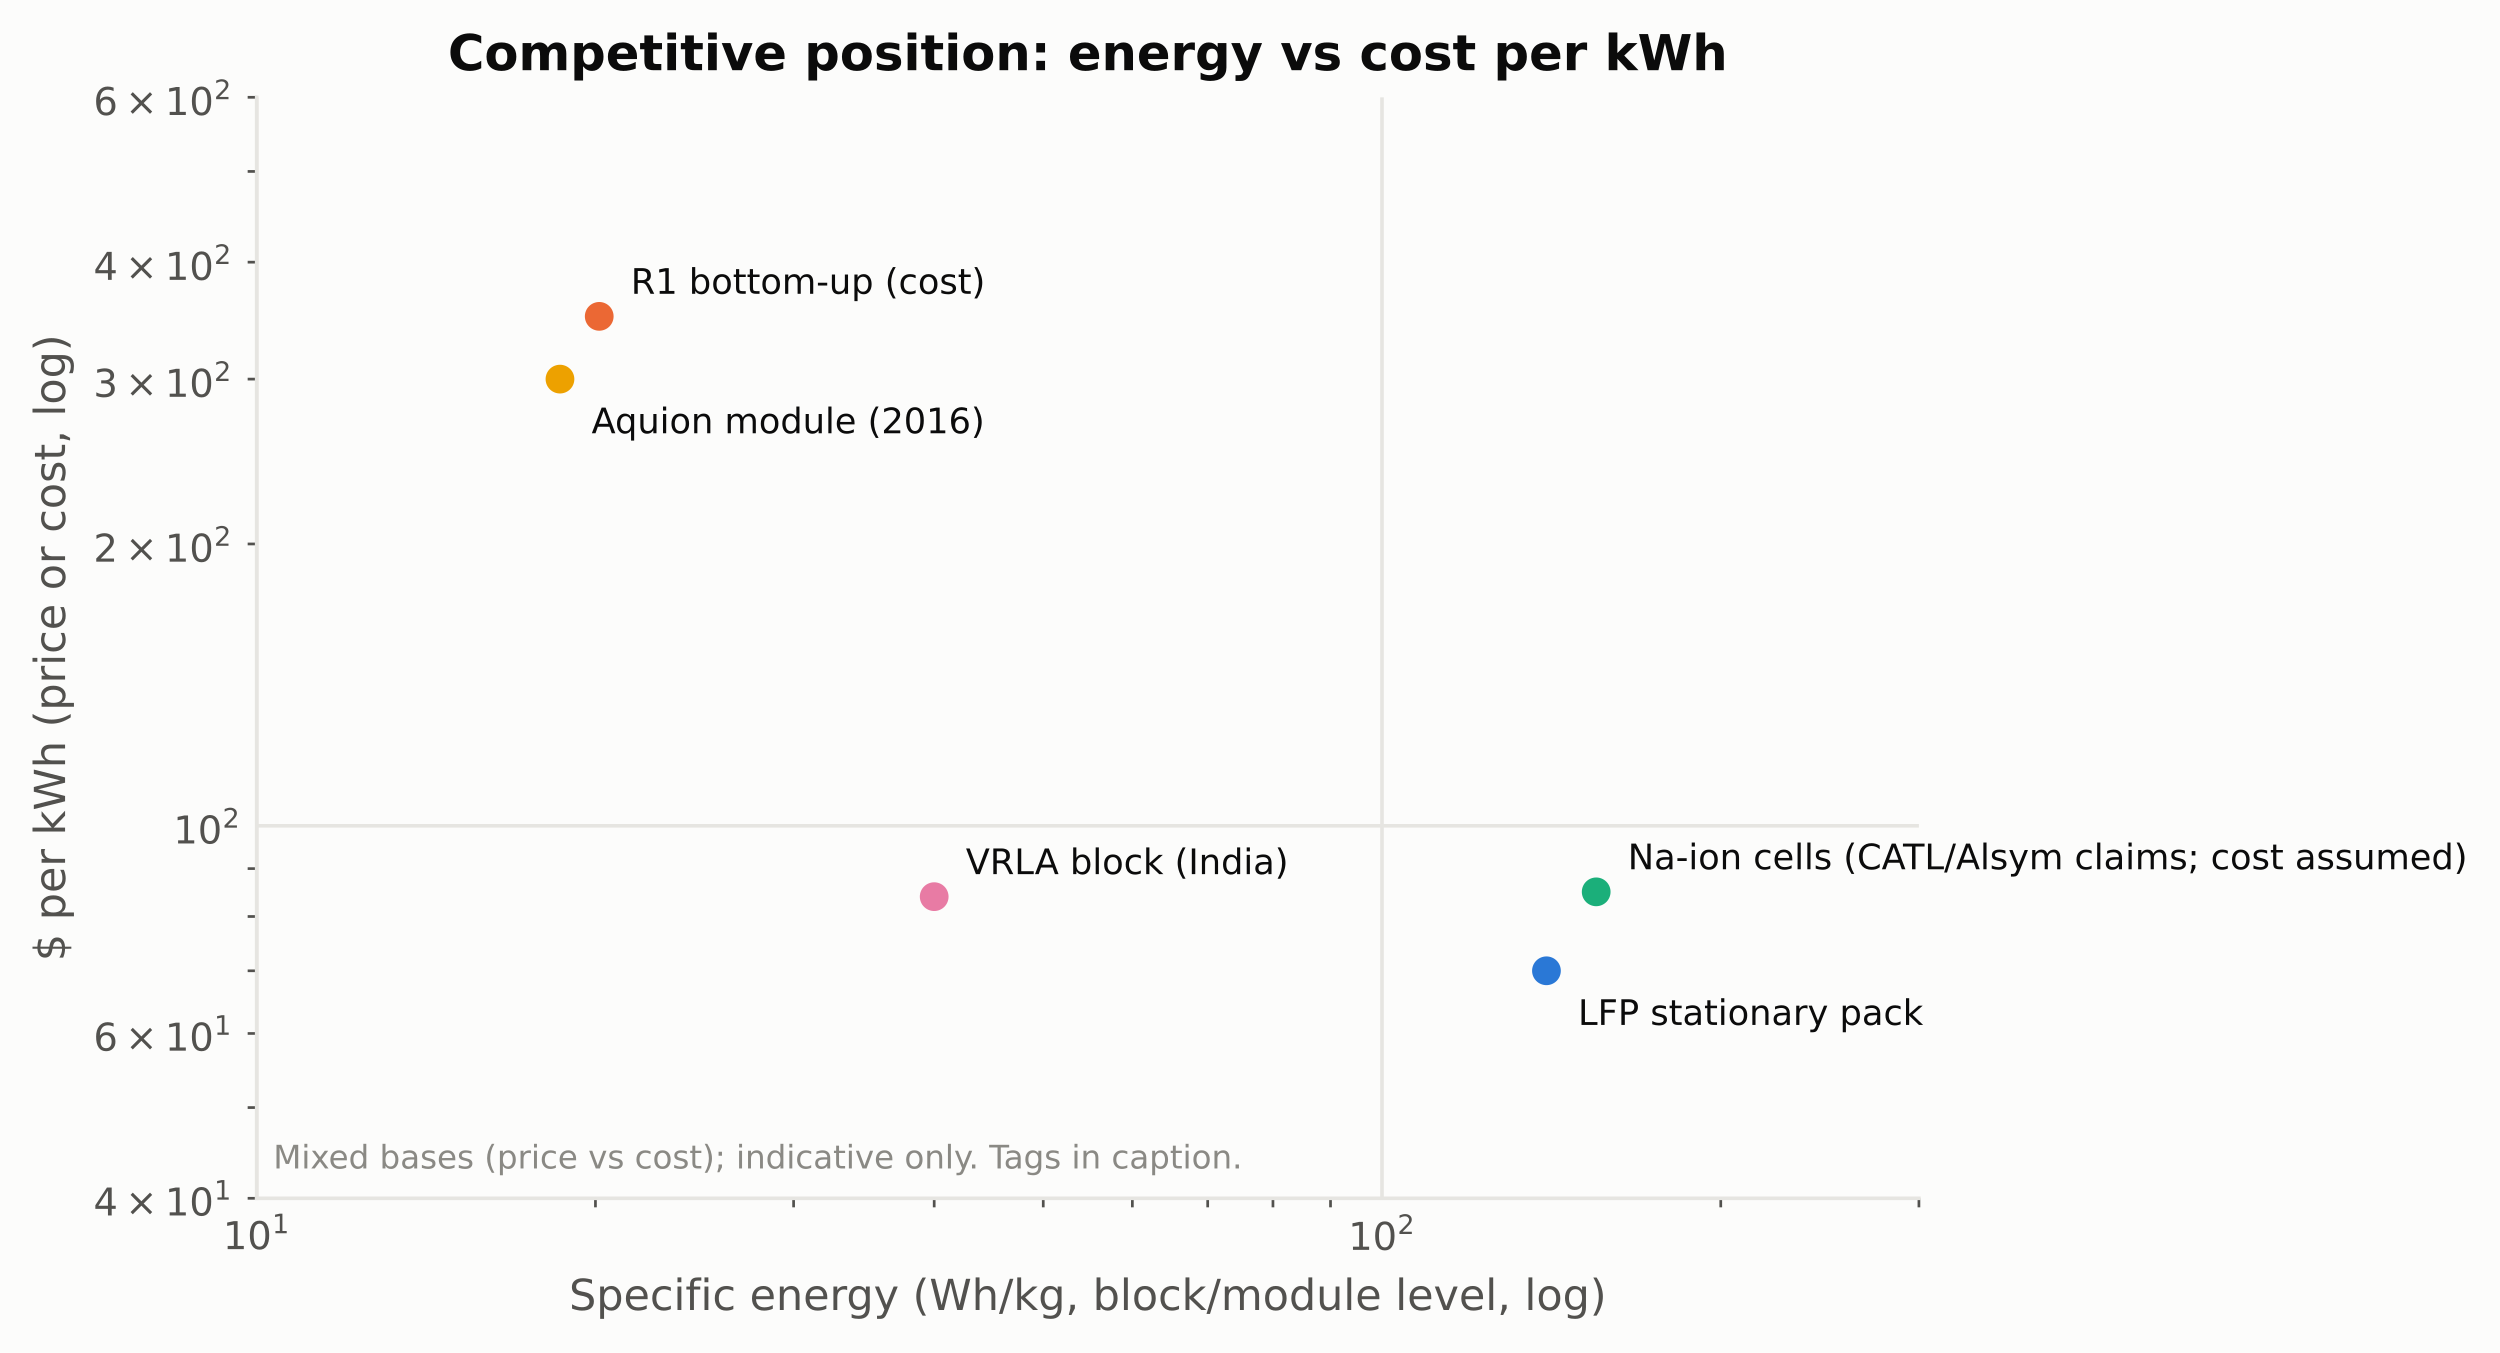
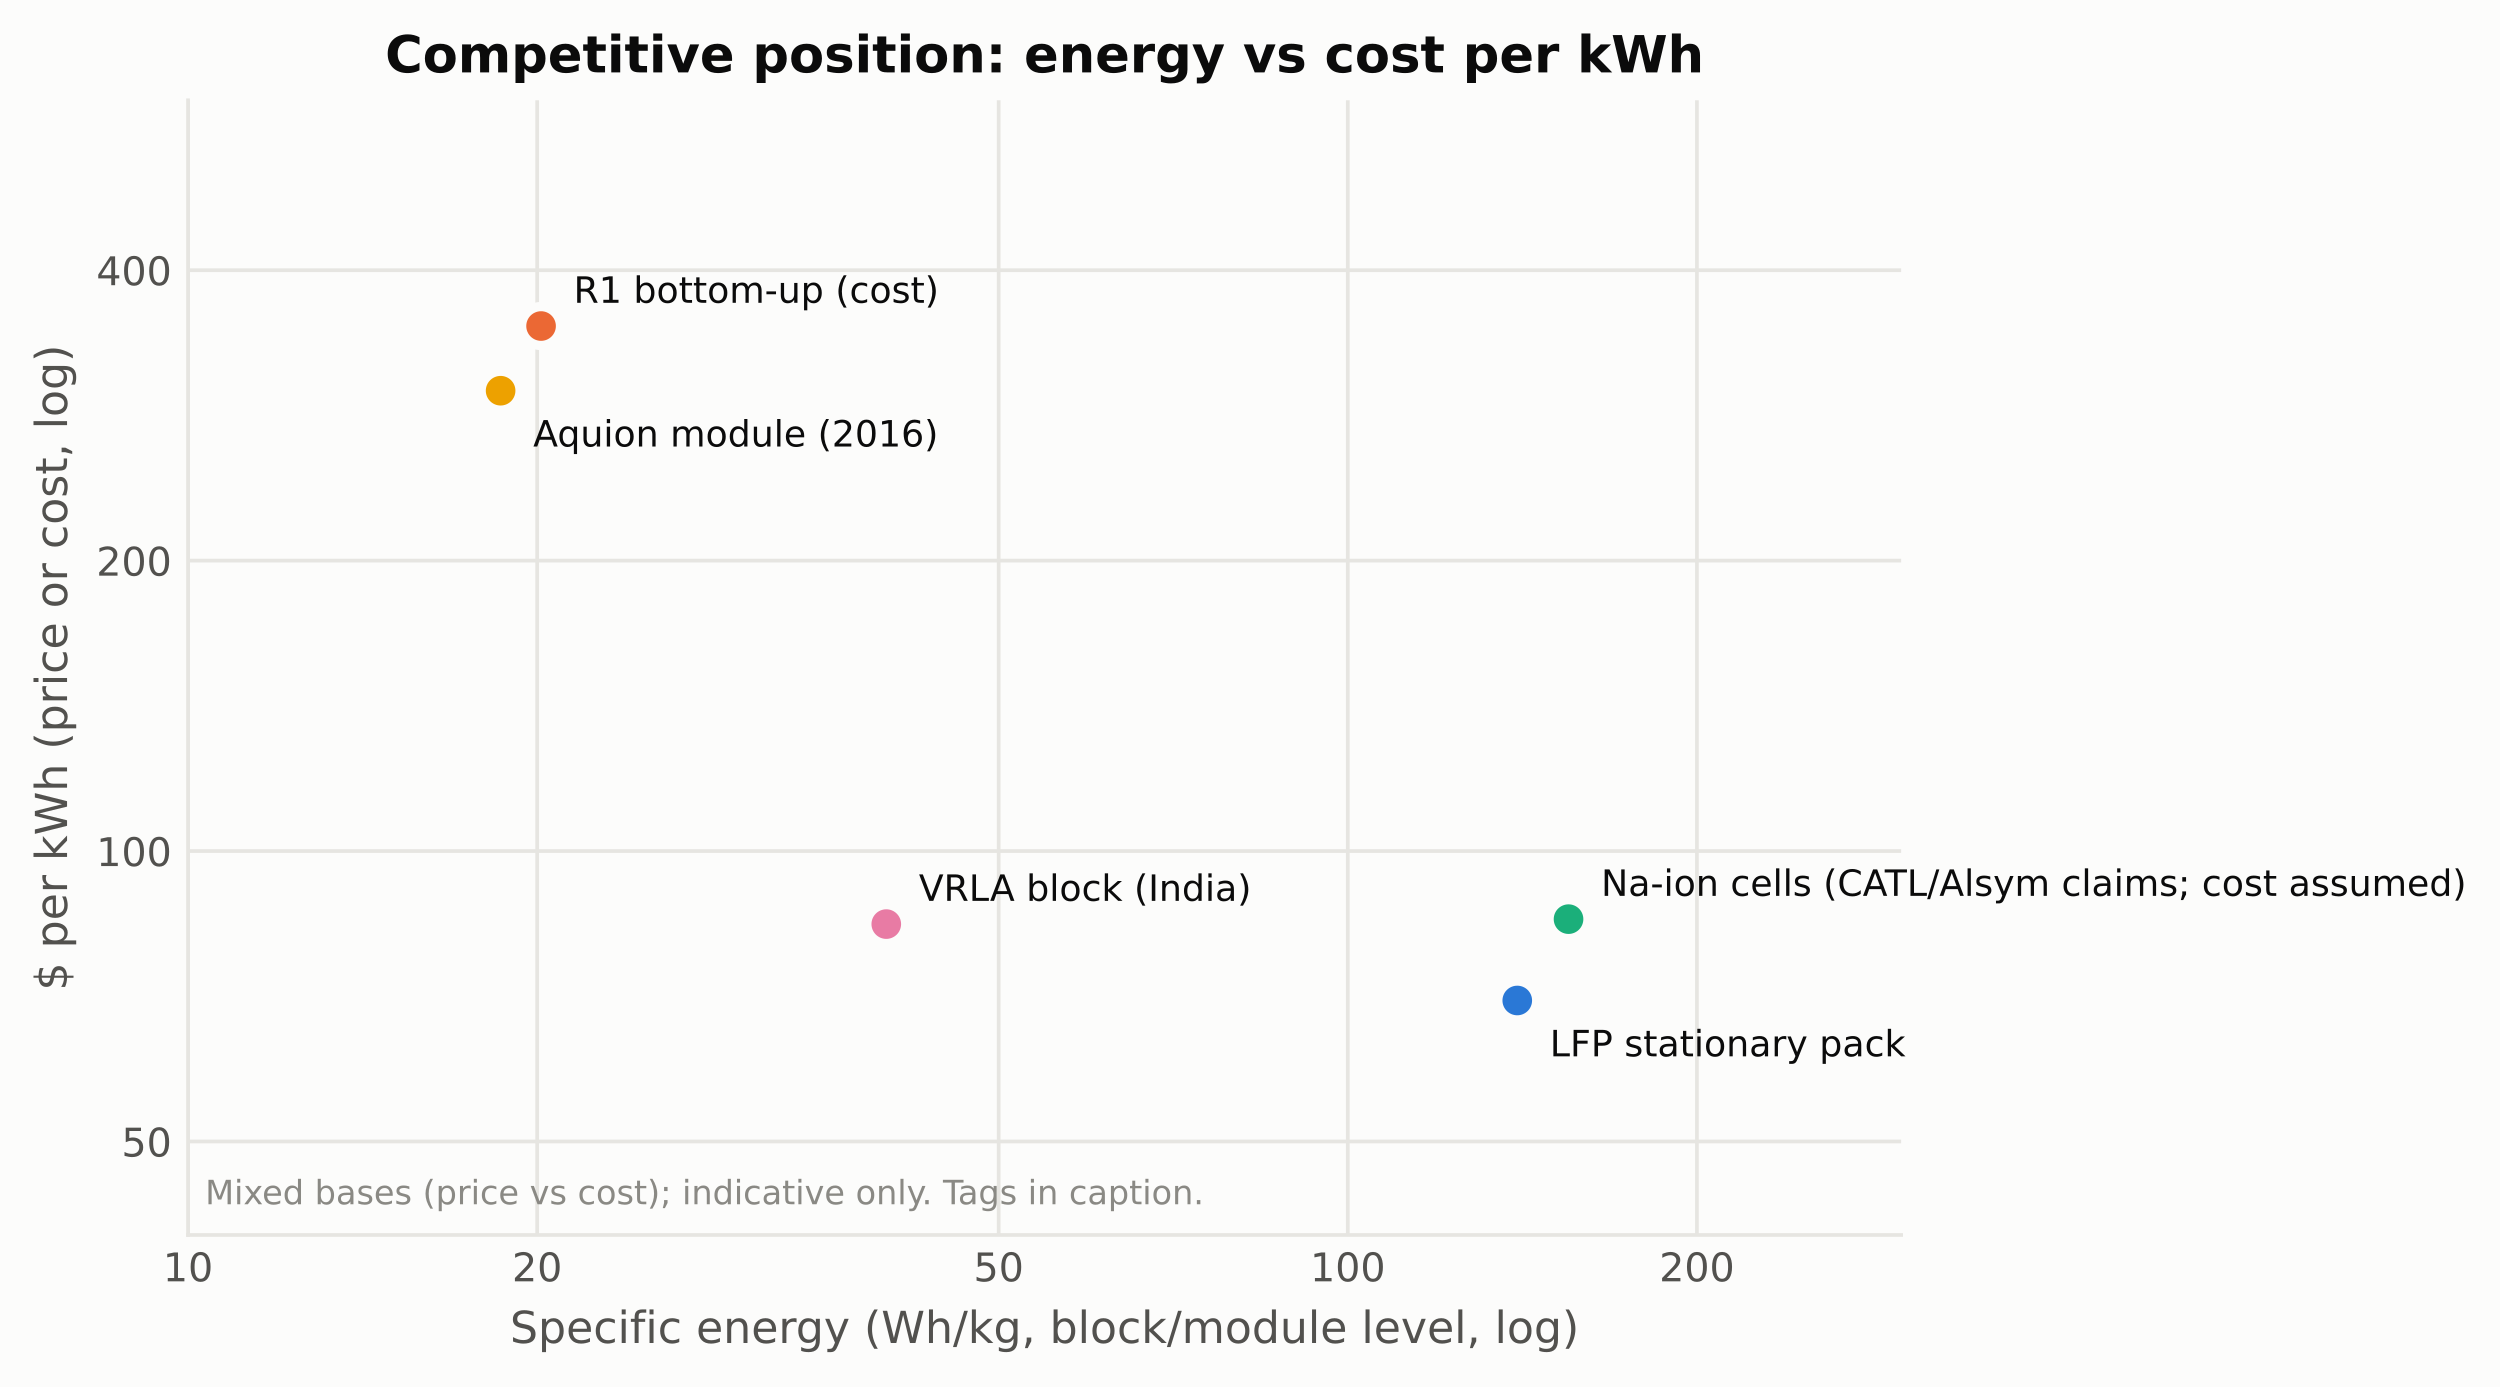
- <svg xmlns="http://www.w3.org/2000/svg" xmlns:xlink="http://www.w3.org/1999/xlink" width="553.893pt" height="299.727pt" viewBox="0 0 553.893 299.727" version="1.1">
+ <svg xmlns="http://www.w3.org/2000/svg" xmlns:xlink="http://www.w3.org/1999/xlink" width="537.448pt" height="298.195pt" viewBox="0 0 537.448 298.195" version="1.1">
  <defs>
    <style type="text/css">*{stroke-linejoin: round; stroke-linecap: butt}</style>
  </defs>
  <g id="figure_1">
    <g id="patch_1">
-       <path d="M 0 299.727  L 553.893 299.727  L 553.893 0  L 0 0  z " style="fill: #fcfcfb" />
+       <path d="M 0 298.195  L 537.448 298.195  L 537.448 0  L 0 0  z " style="fill: #fcfcfb" />
    </g>
    <g id="axes_1">
      <g id="patch_2">
-         <path d="M 56.871 265.494  L 425.151 265.494  L 425.151 21.558  L 56.871 21.558  z " style="fill: #fcfcfb" />
+         <path d="M 40.425 265.494  L 408.705 265.494  L 408.705 21.558  L 40.425 21.558  z " style="fill: #fcfcfb" />
      </g>
      <g id="matplotlib.axis_1">
        <g id="xtick_1">
          <g id="line2d_1">
-             <path d="M 56.871 265.494  L 56.871 21.558  " clip-path="url(#p9d776d58a9)" style="fill: none; stroke: #e6e5e1; stroke-width: 0.8; stroke-linecap: round" />
+             <path d="M 40.425 265.494  L 40.425 21.558  " clip-path="url(#pa5c5169df2)" style="fill: none; stroke: #e6e5e1; stroke-width: 0.8; stroke-linecap: round" />
          </g>
          <g id="line2d_2" />
          <g id="text_1">
-             <g style="fill: #52514e" transform="translate(49.39074 276.8993)">
-               <text>
-                 <tspan x="0" y="-0.147" style="font-size: 8.5px; font-family: 'DejaVu Sans'; fill: #52514e">1</tspan>
-                 <tspan x="5.408" y="-0.147" style="font-size: 8.5px; font-family: 'DejaVu Sans'; fill: #52514e">0</tspan>
-                 <tspan x="10.897" y="-3.658" style="font-size: 5.95px; font-family: 'DejaVu Sans'; fill: #52514e">1</tspan>
-               </text>
-             </g>
+             <text style="font-size: 8.5px; font-family: 'DejaVu Sans'; text-anchor: middle; fill: #52514e" x="40.425" y="275.452" transform="rotate(-0 40.42512 275.4523)">10</text>
          </g>
        </g>
        <g id="xtick_2">
          <g id="line2d_3">
-             <path d="M 306.194 265.494  L 306.194 21.558  " clip-path="url(#p9d776d58a9)" style="fill: none; stroke: #e6e5e1; stroke-width: 0.8; stroke-linecap: round" />
+             <path d="M 115.479 265.494  L 115.479 21.558  " clip-path="url(#pa5c5169df2)" style="fill: none; stroke: #e6e5e1; stroke-width: 0.8; stroke-linecap: round" />
          </g>
          <g id="line2d_4" />
          <g id="text_2">
-             <g style="fill: #52514e" transform="translate(298.7135 276.9843)">
-               <text>
-                 <tspan x="0" y="-0.071" style="font-size: 8.5px; font-family: 'DejaVu Sans'; fill: #52514e">1</tspan>
-                 <tspan x="5.408" y="-0.071" style="font-size: 8.5px; font-family: 'DejaVu Sans'; fill: #52514e">0</tspan>
-                 <tspan x="10.897" y="-3.581" style="font-size: 5.95px; font-family: 'DejaVu Sans'; fill: #52514e">2</tspan>
-               </text>
-             </g>
+             <text style="font-size: 8.5px; font-family: 'DejaVu Sans'; text-anchor: middle; fill: #52514e" x="115.479" y="275.452" transform="rotate(-0 115.4788 275.4523)">20</text>
          </g>
        </g>
        <g id="xtick_3">
          <g id="line2d_5">
-             <defs>
-               <path id="md87b746aef" d="M 0 0  L 0 2  " style="stroke: #52514e; stroke-width: 0.6" />
-             </defs>
-             <g>
-               <use xlink:href="#md87b746aef" x="131.924" y="265.494" style="fill: #52514e; stroke: #52514e; stroke-width: 0.6" />
-             </g>
+             <path d="M 214.694 265.494  L 214.694 21.558  " clip-path="url(#pa5c5169df2)" style="fill: none; stroke: #e6e5e1; stroke-width: 0.8; stroke-linecap: round" />
+           </g>
+           <g id="line2d_6" />
+           <g id="text_3">
+             <text style="font-size: 8.5px; font-family: 'DejaVu Sans'; text-anchor: middle; fill: #52514e" x="214.694" y="275.452" transform="rotate(-0 214.6943 275.4523)">50</text>
          </g>
        </g>
        <g id="xtick_4">
-           <g id="line2d_6">
-             <g>
-               <use xlink:href="#md87b746aef" x="175.828" y="265.494" style="fill: #52514e; stroke: #52514e; stroke-width: 0.6" />
-             </g>
+           <g id="line2d_7">
+             <path d="M 289.748 265.494  L 289.748 21.558  " clip-path="url(#pa5c5169df2)" style="fill: none; stroke: #e6e5e1; stroke-width: 0.8; stroke-linecap: round" />
+           </g>
+           <g id="line2d_8" />
+           <g id="text_4">
+             <text style="font-size: 8.5px; font-family: 'DejaVu Sans'; text-anchor: middle; fill: #52514e" x="289.748" y="275.452" transform="rotate(-0 289.7479 275.4523)">100</text>
          </g>
        </g>
        <g id="xtick_5">
-           <g id="line2d_7">
-             <g>
-               <use xlink:href="#md87b746aef" x="206.978" y="265.494" style="fill: #52514e; stroke: #52514e; stroke-width: 0.6" />
-             </g>
+           <g id="line2d_9">
+             <path d="M 364.802 265.494  L 364.802 21.558  " clip-path="url(#pa5c5169df2)" style="fill: none; stroke: #e6e5e1; stroke-width: 0.8; stroke-linecap: round" />
+           </g>
+           <g id="line2d_10" />
+           <g id="text_5">
+             <text style="font-size: 8.5px; font-family: 'DejaVu Sans'; text-anchor: middle; fill: #52514e" x="364.802" y="275.452" transform="rotate(-0 364.8016 275.4523)">200</text>
          </g>
        </g>
-         <g id="xtick_6">
-           <g id="line2d_8">
-             <g>
-               <use xlink:href="#md87b746aef" x="231.14" y="265.494" style="fill: #52514e; stroke: #52514e; stroke-width: 0.6" />
-             </g>
-           </g>
-         </g>
-         <g id="xtick_7">
-           <g id="line2d_9">
-             <g>
-               <use xlink:href="#md87b746aef" x="250.882" y="265.494" style="fill: #52514e; stroke: #52514e; stroke-width: 0.6" />
-             </g>
-           </g>
-         </g>
-         <g id="xtick_8">
-           <g id="line2d_10">
-             <g>
-               <use xlink:href="#md87b746aef" x="267.573" y="265.494" style="fill: #52514e; stroke: #52514e; stroke-width: 0.6" />
-             </g>
-           </g>
-         </g>
-         <g id="xtick_9">
-           <g id="line2d_11">
-             <g>
-               <use xlink:href="#md87b746aef" x="282.032" y="265.494" style="fill: #52514e; stroke: #52514e; stroke-width: 0.6" />
-             </g>
-           </g>
-         </g>
-         <g id="xtick_10">
-           <g id="line2d_12">
-             <g>
-               <use xlink:href="#md87b746aef" x="294.785" y="265.494" style="fill: #52514e; stroke: #52514e; stroke-width: 0.6" />
-             </g>
-           </g>
-         </g>
-         <g id="xtick_11">
-           <g id="line2d_13">
-             <g>
-               <use xlink:href="#md87b746aef" x="381.247" y="265.494" style="fill: #52514e; stroke: #52514e; stroke-width: 0.6" />
-             </g>
-           </g>
-         </g>
-         <g id="xtick_12">
-           <g id="line2d_14">
-             <g>
-               <use xlink:href="#md87b746aef" x="425.151" y="265.494" style="fill: #52514e; stroke: #52514e; stroke-width: 0.6" />
-             </g>
-           </g>
-         </g>
-         <g id="text_3">
-           <text style="font-size: 9.5px; font-family: 'DejaVu Sans'; text-anchor: middle; fill: #52514e" x="241.011" y="290.245" transform="rotate(-0 241.0107 290.2448)">Specific energy (Wh/kg, block/module level, log)</text>
+         <g id="text_6">
+           <text style="font-size: 9.5px; font-family: 'DejaVu Sans'; text-anchor: middle; fill: #52514e" x="224.565" y="288.713" transform="rotate(-0 224.5651 288.7128)">Specific energy (Wh/kg, block/module level, log)</text>
        </g>
      </g>
      <g id="matplotlib.axis_2">
        <g id="ytick_1">
-           <g id="line2d_15">
-             <path d="M 56.871 182.957  L 425.151 182.957  " clip-path="url(#p9d776d58a9)" style="fill: none; stroke: #e6e5e1; stroke-width: 0.8; stroke-linecap: round" />
+           <g id="line2d_11">
+             <path d="M 40.425 245.394  L 408.705 245.394  " clip-path="url(#pa5c5169df2)" style="fill: none; stroke: #e6e5e1; stroke-width: 0.8; stroke-linecap: round" />
          </g>
-           <g id="line2d_16" />
-           <g id="text_4">
-             <g style="fill: #52514e" transform="translate(38.41074 186.9516)">
-               <text>
-                 <tspan x="0" y="-0.071" style="font-size: 8.5px; font-family: 'DejaVu Sans'; fill: #52514e">1</tspan>
-                 <tspan x="5.408" y="-0.071" style="font-size: 8.5px; font-family: 'DejaVu Sans'; fill: #52514e">0</tspan>
-                 <tspan x="10.897" y="-3.581" style="font-size: 5.95px; font-family: 'DejaVu Sans'; fill: #52514e">2</tspan>
-               </text>
-             </g>
+           <g id="line2d_12" />
+           <g id="text_7">
+             <text style="font-size: 8.5px; font-family: 'DejaVu Sans'; text-anchor: end; fill: #52514e" x="36.925" y="248.623" transform="rotate(-0 36.92512 248.6229)">50</text>
          </g>
        </g>
        <g id="ytick_2">
-           <g id="line2d_17">
-             <defs>
-               <path id="mf06296377a" d="M 0 0  L -2 0  " style="stroke: #52514e; stroke-width: 0.6" />
-             </defs>
-             <g>
-               <use xlink:href="#mf06296377a" x="56.871" y="265.494" style="fill: #52514e; stroke: #52514e; stroke-width: 0.6" />
-             </g>
+           <g id="line2d_13">
+             <path d="M 40.425 182.957  L 408.705 182.957  " clip-path="url(#pa5c5169df2)" style="fill: none; stroke: #e6e5e1; stroke-width: 0.8; stroke-linecap: round" />
          </g>
-           <g id="text_5">
-             <g style="fill: #52514e" transform="translate(20.70074 269.4468)">
-               <text>
-                 <tspan x="0" y="-0.147" style="font-size: 8.5px; font-family: 'DejaVu Sans'; fill: #52514e">4</tspan>
-                 <tspan x="7.064" y="-0.147" style="font-size: 8.5px; font-family: 'DejaVu Sans'; fill: #52514e">×</tspan>
-                 <tspan x="15.842" y="-0.147" style="font-size: 8.5px; font-family: 'DejaVu Sans'; fill: #52514e">1</tspan>
-                 <tspan x="21.25" y="-0.147" style="font-size: 8.5px; font-family: 'DejaVu Sans'; fill: #52514e">0</tspan>
-                 <tspan x="26.739" y="-3.658" style="font-size: 5.95px; font-family: 'DejaVu Sans'; fill: #52514e">1</tspan>
-               </text>
-             </g>
+           <g id="line2d_14" />
+           <g id="text_8">
+             <text style="font-size: 8.5px; font-family: 'DejaVu Sans'; text-anchor: end; fill: #52514e" x="36.925" y="186.186" transform="rotate(-0 36.92512 186.1856)">100</text>
          </g>
        </g>
        <g id="ytick_3">
-           <g id="line2d_18">
-             <g>
-               <use xlink:href="#mf06296377a" x="56.871" y="245.394" style="fill: #52514e; stroke: #52514e; stroke-width: 0.6" />
-             </g>
+           <g id="line2d_15">
+             <path d="M 40.425 120.519  L 408.705 120.519  " clip-path="url(#pa5c5169df2)" style="fill: none; stroke: #e6e5e1; stroke-width: 0.8; stroke-linecap: round" />
+           </g>
+           <g id="line2d_16" />
+           <g id="text_9">
+             <text style="font-size: 8.5px; font-family: 'DejaVu Sans'; text-anchor: end; fill: #52514e" x="36.925" y="123.748" transform="rotate(-0 36.92512 123.7482)">200</text>
          </g>
        </g>
        <g id="ytick_4">
-           <g id="line2d_19">
-             <g>
-               <use xlink:href="#mf06296377a" x="56.871" y="228.971" style="fill: #52514e; stroke: #52514e; stroke-width: 0.6" />
-             </g>
+           <g id="line2d_17">
+             <path d="M 40.425 58.082  L 408.705 58.082  " clip-path="url(#pa5c5169df2)" style="fill: none; stroke: #e6e5e1; stroke-width: 0.8; stroke-linecap: round" />
          </g>
-           <g id="text_6">
-             <g style="fill: #52514e" transform="translate(20.70074 232.9233)">
-               <text>
-                 <tspan x="0" y="-0.147" style="font-size: 8.5px; font-family: 'DejaVu Sans'; fill: #52514e">6</tspan>
-                 <tspan x="7.064" y="-0.147" style="font-size: 8.5px; font-family: 'DejaVu Sans'; fill: #52514e">×</tspan>
-                 <tspan x="15.842" y="-0.147" style="font-size: 8.5px; font-family: 'DejaVu Sans'; fill: #52514e">1</tspan>
-                 <tspan x="21.25" y="-0.147" style="font-size: 8.5px; font-family: 'DejaVu Sans'; fill: #52514e">0</tspan>
-                 <tspan x="26.739" y="-3.658" style="font-size: 5.95px; font-family: 'DejaVu Sans'; fill: #52514e">1</tspan>
-               </text>
-             </g>
-           </g>
-         </g>
-         <g id="ytick_5">
-           <g id="line2d_20">
-             <g>
-               <use xlink:href="#mf06296377a" x="56.871" y="215.085" style="fill: #52514e; stroke: #52514e; stroke-width: 0.6" />
-             </g>
-           </g>
-         </g>
-         <g id="ytick_6">
-           <g id="line2d_21">
-             <g>
-               <use xlink:href="#mf06296377a" x="56.871" y="203.057" style="fill: #52514e; stroke: #52514e; stroke-width: 0.6" />
-             </g>
-           </g>
-         </g>
-         <g id="ytick_7">
-           <g id="line2d_22">
-             <g>
-               <use xlink:href="#mf06296377a" x="56.871" y="192.447" style="fill: #52514e; stroke: #52514e; stroke-width: 0.6" />
-             </g>
-           </g>
-         </g>
-         <g id="ytick_8">
-           <g id="line2d_23">
-             <g>
-               <use xlink:href="#mf06296377a" x="56.871" y="120.519" style="fill: #52514e; stroke: #52514e; stroke-width: 0.6" />
-             </g>
-           </g>
-           <g id="text_7">
-             <g style="fill: #52514e" transform="translate(20.70074 124.5142)">
-               <text>
-                 <tspan x="0" y="-0.071" style="font-size: 8.5px; font-family: 'DejaVu Sans'; fill: #52514e">2</tspan>
-                 <tspan x="7.064" y="-0.071" style="font-size: 8.5px; font-family: 'DejaVu Sans'; fill: #52514e">×</tspan>
-                 <tspan x="15.842" y="-0.071" style="font-size: 8.5px; font-family: 'DejaVu Sans'; fill: #52514e">1</tspan>
-                 <tspan x="21.25" y="-0.071" style="font-size: 8.5px; font-family: 'DejaVu Sans'; fill: #52514e">0</tspan>
-                 <tspan x="26.739" y="-3.581" style="font-size: 5.95px; font-family: 'DejaVu Sans'; fill: #52514e">2</tspan>
-               </text>
-             </g>
-           </g>
-         </g>
-         <g id="ytick_9">
-           <g id="line2d_24">
-             <g>
-               <use xlink:href="#mf06296377a" x="56.871" y="83.996" style="fill: #52514e; stroke: #52514e; stroke-width: 0.6" />
-             </g>
-           </g>
-           <g id="text_8">
-             <g style="fill: #52514e" transform="translate(20.70074 87.99066)">
-               <text>
-                 <tspan x="0" y="-0.071" style="font-size: 8.5px; font-family: 'DejaVu Sans'; fill: #52514e">3</tspan>
-                 <tspan x="7.064" y="-0.071" style="font-size: 8.5px; font-family: 'DejaVu Sans'; fill: #52514e">×</tspan>
-                 <tspan x="15.842" y="-0.071" style="font-size: 8.5px; font-family: 'DejaVu Sans'; fill: #52514e">1</tspan>
-                 <tspan x="21.25" y="-0.071" style="font-size: 8.5px; font-family: 'DejaVu Sans'; fill: #52514e">0</tspan>
-                 <tspan x="26.739" y="-3.581" style="font-size: 5.95px; font-family: 'DejaVu Sans'; fill: #52514e">2</tspan>
-               </text>
-             </g>
-           </g>
-         </g>
-         <g id="ytick_10">
-           <g id="line2d_25">
-             <g>
-               <use xlink:href="#mf06296377a" x="56.871" y="58.082" style="fill: #52514e; stroke: #52514e; stroke-width: 0.6" />
-             </g>
-           </g>
-           <g id="text_9">
-             <g style="fill: #52514e" transform="translate(20.70074 62.07681)">
-               <text>
-                 <tspan x="0" y="-0.071" style="font-size: 8.5px; font-family: 'DejaVu Sans'; fill: #52514e">4</tspan>
-                 <tspan x="7.064" y="-0.071" style="font-size: 8.5px; font-family: 'DejaVu Sans'; fill: #52514e">×</tspan>
-                 <tspan x="15.842" y="-0.071" style="font-size: 8.5px; font-family: 'DejaVu Sans'; fill: #52514e">1</tspan>
-                 <tspan x="21.25" y="-0.071" style="font-size: 8.5px; font-family: 'DejaVu Sans'; fill: #52514e">0</tspan>
-                 <tspan x="26.739" y="-3.581" style="font-size: 5.95px; font-family: 'DejaVu Sans'; fill: #52514e">2</tspan>
-               </text>
-             </g>
-           </g>
-         </g>
-         <g id="ytick_11">
-           <g id="line2d_26">
-             <g>
-               <use xlink:href="#mf06296377a" x="56.871" y="37.981" style="fill: #52514e; stroke: #52514e; stroke-width: 0.6" />
-             </g>
-           </g>
-         </g>
-         <g id="ytick_12">
-           <g id="line2d_27">
-             <g>
-               <use xlink:href="#mf06296377a" x="56.871" y="21.558" style="fill: #52514e; stroke: #52514e; stroke-width: 0.6" />
-             </g>
-           </g>
+           <g id="line2d_18" />
          <g id="text_10">
-             <g style="fill: #52514e" transform="translate(20.70074 25.55328)">
-               <text>
-                 <tspan x="0" y="-0.071" style="font-size: 8.5px; font-family: 'DejaVu Sans'; fill: #52514e">6</tspan>
-                 <tspan x="7.064" y="-0.071" style="font-size: 8.5px; font-family: 'DejaVu Sans'; fill: #52514e">×</tspan>
-                 <tspan x="15.842" y="-0.071" style="font-size: 8.5px; font-family: 'DejaVu Sans'; fill: #52514e">1</tspan>
-                 <tspan x="21.25" y="-0.071" style="font-size: 8.5px; font-family: 'DejaVu Sans'; fill: #52514e">0</tspan>
-                 <tspan x="26.739" y="-3.581" style="font-size: 5.95px; font-family: 'DejaVu Sans'; fill: #52514e">2</tspan>
-               </text>
-             </g>
+             <text style="font-size: 8.5px; font-family: 'DejaVu Sans'; text-anchor: end; fill: #52514e" x="36.925" y="61.311" transform="rotate(-0 36.92512 61.31081)">400</text>
          </g>
        </g>
        <g id="text_11">
          <text style="font-size: 9.5px; font-family: 'DejaVu Sans'; text-anchor: middle; fill: #52514e" x="14.419" y="143.526" transform="rotate(-90 14.41852 143.5263)">$ per kWh (price or cost, log)</text>
        </g>
      </g>
      <g id="patch_3">
-         <path d="M 56.871 265.494  L 56.871 21.558  " style="fill: none; stroke: #e6e5e1; stroke-width: 0.8; stroke-linejoin: miter; stroke-linecap: square" />
+         <path d="M 40.425 265.494  L 40.425 21.558  " style="fill: none; stroke: #e6e5e1; stroke-width: 0.8; stroke-linejoin: miter; stroke-linecap: square" />
      </g>
      <g id="patch_4">
-         <path d="M 56.871 265.494  L 425.151 265.494  " style="fill: none; stroke: #e6e5e1; stroke-width: 0.8; stroke-linejoin: miter; stroke-linecap: square" />
+         <path d="M 40.425 265.494  L 408.705 265.494  " style="fill: none; stroke: #e6e5e1; stroke-width: 0.8; stroke-linejoin: miter; stroke-linecap: square" />
      </g>
      <g id="PathCollection_1">
        <defs>
-           <path id="m430fdfa64e" d="M 0 4.183  C 1.109 4.183 2.174 3.743 2.958 2.958  C 3.743 2.174 4.183 1.109 4.183 0  C 4.183 -1.109 3.743 -2.174 2.958 -2.958  C 2.174 -3.743 1.109 -4.183 0 -4.183  C -1.109 -4.183 -2.174 -3.743 -2.958 -2.958  C -3.743 -2.174 -4.183 -1.109 -4.183 0  C -4.183 1.109 -3.743 2.174 -2.958 2.958  C -2.174 3.743 -1.109 4.183 0 4.183  z " style="stroke: #fcfcfb; stroke-width: 2" />
+           <path id="m72fdcb7014" d="M 0 4.183  C 1.109 4.183 2.174 3.743 2.958 2.958  C 3.743 2.174 4.183 1.109 4.183 0  C 4.183 -1.109 3.743 -2.174 2.958 -2.958  C 2.174 -3.743 1.109 -4.183 0 -4.183  C -1.109 -4.183 -2.174 -3.743 -2.958 -2.958  C -3.743 -2.174 -4.183 -1.109 -4.183 0  C -4.183 1.109 -3.743 2.174 -2.958 2.958  C -2.174 3.743 -1.109 4.183 0 4.183  z " style="stroke: #fcfcfb; stroke-width: 2" />
        </defs>
-         <g clip-path="url(#p9d776d58a9)">
-           <use xlink:href="#m430fdfa64e" x="342.627" y="215.085" style="fill: #2a78d6; stroke: #fcfcfb; stroke-width: 2" />
+         <g clip-path="url(#pa5c5169df2)">
+           <use xlink:href="#m72fdcb7014" x="326.181" y="215.085" style="fill: #2a78d6; stroke: #fcfcfb; stroke-width: 2" />
        </g>
      </g>
      <g id="text_12">
-         <text style="font-size: 7.8px; font-family: 'DejaVu Sans'; text-anchor: start; fill: #0b0b0b" x="349.627" y="227.085" transform="rotate(-0 349.6266 227.0852)">LFP stationary pack</text>
+         <text style="font-size: 7.8px; font-family: 'DejaVu Sans'; text-anchor: start; fill: #0b0b0b" x="333.181" y="227.085" transform="rotate(-0 333.181 227.0852)">LFP stationary pack</text>
      </g>
      <g id="PathCollection_2">
        <defs>
-           <path id="maa82e05080" d="M 0 4.183  C 1.109 4.183 2.174 3.743 2.958 2.958  C 3.743 2.174 4.183 1.109 4.183 0  C 4.183 -1.109 3.743 -2.174 2.958 -2.958  C 2.174 -3.743 1.109 -4.183 0 -4.183  C -1.109 -4.183 -2.174 -3.743 -2.958 -2.958  C -3.743 -2.174 -4.183 -1.109 -4.183 0  C -4.183 1.109 -3.743 2.174 -2.958 2.958  C -2.174 3.743 -1.109 4.183 0 4.183  z " style="stroke: #fcfcfb; stroke-width: 2" />
+           <path id="m2c745f7316" d="M 0 4.183  C 1.109 4.183 2.174 3.743 2.958 2.958  C 3.743 2.174 4.183 1.109 4.183 0  C 4.183 -1.109 3.743 -2.174 2.958 -2.958  C 2.174 -3.743 1.109 -4.183 0 -4.183  C -1.109 -4.183 -2.174 -3.743 -2.958 -2.958  C -3.743 -2.174 -4.183 -1.109 -4.183 0  C -4.183 1.109 -3.743 2.174 -2.958 2.958  C -2.174 3.743 -1.109 4.183 0 4.183  z " style="stroke: #fcfcfb; stroke-width: 2" />
        </defs>
-         <g clip-path="url(#p9d776d58a9)">
-           <use xlink:href="#maa82e05080" x="353.648" y="197.596" style="fill: #1baf7a; stroke: #fcfcfb; stroke-width: 2" />
+         <g clip-path="url(#pa5c5169df2)">
+           <use xlink:href="#m2c745f7316" x="337.202" y="197.596" style="fill: #1baf7a; stroke: #fcfcfb; stroke-width: 2" />
        </g>
      </g>
      <g id="text_13">
-         <text style="font-size: 7.8px; font-family: 'DejaVu Sans'; text-anchor: start; fill: #0b0b0b" x="360.648" y="192.596" transform="rotate(-0 360.6476 192.596)">Na-ion cells (CATL/Alsym claims; cost assumed)</text>
+         <text style="font-size: 7.8px; font-family: 'DejaVu Sans'; text-anchor: start; fill: #0b0b0b" x="344.202" y="192.596" transform="rotate(-0 344.2019 192.596)">Na-ion cells (CATL/Alsym claims; cost assumed)</text>
      </g>
      <g id="PathCollection_3">
        <defs>
-           <path id="m2894771bba" d="M 0 4.183  C 1.109 4.183 2.174 3.743 2.958 2.958  C 3.743 2.174 4.183 1.109 4.183 0  C 4.183 -1.109 3.743 -2.174 2.958 -2.958  C 2.174 -3.743 1.109 -4.183 0 -4.183  C -1.109 -4.183 -2.174 -3.743 -2.958 -2.958  C -3.743 -2.174 -4.183 -1.109 -4.183 0  C -4.183 1.109 -3.743 2.174 -2.958 2.958  C -2.174 3.743 -1.109 4.183 0 4.183  z " style="stroke: #fcfcfb; stroke-width: 2" />
+           <path id="m15754da9a7" d="M 0 4.183  C 1.109 4.183 2.174 3.743 2.958 2.958  C 3.743 2.174 4.183 1.109 4.183 0  C 4.183 -1.109 3.743 -2.174 2.958 -2.958  C 2.174 -3.743 1.109 -4.183 0 -4.183  C -1.109 -4.183 -2.174 -3.743 -2.958 -2.958  C -3.743 -2.174 -4.183 -1.109 -4.183 0  C -4.183 1.109 -3.743 2.174 -2.958 2.958  C -2.174 3.743 -1.109 4.183 0 4.183  z " style="stroke: #fcfcfb; stroke-width: 2" />
        </defs>
-         <g clip-path="url(#p9d776d58a9)">
-           <use xlink:href="#m2894771bba" x="206.978" y="198.662" style="fill: #e87ba4; stroke: #fcfcfb; stroke-width: 2" />
+         <g clip-path="url(#pa5c5169df2)">
+           <use xlink:href="#m15754da9a7" x="190.532" y="198.662" style="fill: #e87ba4; stroke: #fcfcfb; stroke-width: 2" />
        </g>
      </g>
      <g id="text_14">
-         <text style="font-size: 7.8px; font-family: 'DejaVu Sans'; text-anchor: start; fill: #0b0b0b" x="213.978" y="193.662" transform="rotate(-0 213.978 193.662)">VRLA block (India)</text>
+         <text style="font-size: 7.8px; font-family: 'DejaVu Sans'; text-anchor: start; fill: #0b0b0b" x="197.532" y="193.662" transform="rotate(-0 197.5324 193.662)">VRLA block (India)</text>
      </g>
      <g id="PathCollection_4">
        <defs>
-           <path id="med7873ccc7" d="M 0 4.183  C 1.109 4.183 2.174 3.743 2.958 2.958  C 3.743 2.174 4.183 1.109 4.183 0  C 4.183 -1.109 3.743 -2.174 2.958 -2.958  C 2.174 -3.743 1.109 -4.183 0 -4.183  C -1.109 -4.183 -2.174 -3.743 -2.958 -2.958  C -3.743 -2.174 -4.183 -1.109 -4.183 0  C -4.183 1.109 -3.743 2.174 -2.958 2.958  C -2.174 3.743 -1.109 4.183 0 4.183  z " style="stroke: #fcfcfb; stroke-width: 2" />
+           <path id="ma81a4afa61" d="M 0 4.183  C 1.109 4.183 2.174 3.743 2.958 2.958  C 3.743 2.174 4.183 1.109 4.183 0  C 4.183 -1.109 3.743 -2.174 2.958 -2.958  C 2.174 -3.743 1.109 -4.183 0 -4.183  C -1.109 -4.183 -2.174 -3.743 -2.958 -2.958  C -3.743 -2.174 -4.183 -1.109 -4.183 0  C -4.183 1.109 -3.743 2.174 -2.958 2.958  C -2.174 3.743 -1.109 4.183 0 4.183  z " style="stroke: #fcfcfb; stroke-width: 2" />
        </defs>
-         <g clip-path="url(#p9d776d58a9)">
-           <use xlink:href="#med7873ccc7" x="124.066" y="83.996" style="fill: #eda100; stroke: #fcfcfb; stroke-width: 2" />
+         <g clip-path="url(#pa5c5169df2)">
+           <use xlink:href="#ma81a4afa61" x="107.621" y="83.996" style="fill: #eda100; stroke: #fcfcfb; stroke-width: 2" />
        </g>
      </g>
      <g id="text_15">
-         <text style="font-size: 7.8px; font-family: 'DejaVu Sans'; text-anchor: start; fill: #0b0b0b" x="131.066" y="95.996" transform="rotate(-0 131.0665 95.99566)">Aquion module (2016)</text>
+         <text style="font-size: 7.8px; font-family: 'DejaVu Sans'; text-anchor: start; fill: #0b0b0b" x="114.621" y="95.996" transform="rotate(-0 114.6208 95.99566)">Aquion module (2016)</text>
      </g>
      <g id="PathCollection_5">
        <defs>
-           <path id="m7ae1fcd8d0" d="M 0 4.183  C 1.109 4.183 2.174 3.743 2.958 2.958  C 3.743 2.174 4.183 1.109 4.183 0  C 4.183 -1.109 3.743 -2.174 2.958 -2.958  C 2.174 -3.743 1.109 -4.183 0 -4.183  C -1.109 -4.183 -2.174 -3.743 -2.958 -2.958  C -3.743 -2.174 -4.183 -1.109 -4.183 0  C -4.183 1.109 -3.743 2.174 -2.958 2.958  C -2.174 3.743 -1.109 4.183 0 4.183  z " style="stroke: #fcfcfb; stroke-width: 2" />
+           <path id="m243a378e73" d="M 0 4.183  C 1.109 4.183 2.174 3.743 2.958 2.958  C 3.743 2.174 4.183 1.109 4.183 0  C 4.183 -1.109 3.743 -2.174 2.958 -2.958  C 2.174 -3.743 1.109 -4.183 0 -4.183  C -1.109 -4.183 -2.174 -3.743 -2.958 -2.958  C -3.743 -2.174 -4.183 -1.109 -4.183 0  C -4.183 1.109 -3.743 2.174 -2.958 2.958  C -2.174 3.743 -1.109 4.183 0 4.183  z " style="stroke: #fcfcfb; stroke-width: 2" />
        </defs>
-         <g clip-path="url(#p9d776d58a9)">
-           <use xlink:href="#m7ae1fcd8d0" x="132.764" y="70.091" style="fill: #eb6834; stroke: #fcfcfb; stroke-width: 2" />
+         <g clip-path="url(#pa5c5169df2)">
+           <use xlink:href="#m243a378e73" x="116.318" y="70.091" style="fill: #eb6834; stroke: #fcfcfb; stroke-width: 2" />
        </g>
      </g>
      <g id="text_16">
-         <text style="font-size: 7.8px; font-family: 'DejaVu Sans'; text-anchor: start; fill: #0b0b0b" x="139.764" y="65.091" transform="rotate(-0 139.7636 65.09088)">R1 bottom-up (cost)</text>
+         <text style="font-size: 7.8px; font-family: 'DejaVu Sans'; text-anchor: start; fill: #0b0b0b" x="123.318" y="65.091" transform="rotate(-0 123.3179 65.09088)">R1 bottom-up (cost)</text>
      </g>
      <g id="text_17">
-         <text style="font-size: 7.2px; font-family: 'DejaVu Sans'; text-anchor: start; fill: #8a8984" x="60.554" y="258.886" transform="rotate(-0 60.55354 258.8859)">Mixed bases (price vs cost); indicative only. Tags in caption.</text>
+         <text style="font-size: 7.2px; font-family: 'DejaVu Sans'; text-anchor: start; fill: #8a8984" x="44.108" y="258.886" transform="rotate(-0 44.10792 258.8859)">Mixed bases (price vs cost); indicative only. Tags in caption.</text>
      </g>
      <g id="text_18">
-         <text style="font-weight: 700; font-size: 11px; font-family: 'DejaVu Sans'; text-anchor: middle; fill: #0b0b0b" x="241.011" y="15.558" transform="rotate(-0 241.0107 15.55828)">Competitive position: energy vs cost per kWh</text>
+         <text style="font-weight: 700; font-size: 11px; font-family: 'DejaVu Sans'; text-anchor: middle; fill: #0b0b0b" x="224.565" y="15.558" transform="rotate(-0 224.5651 15.55828)">Competitive position: energy vs cost per kWh</text>
      </g>
    </g>
  </g>
  <defs>
-     <clipPath id="p9d776d58a9">
-       <rect x="56.871" y="21.558" width="368.28" height="243.936" />
+     <clipPath id="pa5c5169df2">
+       <rect x="40.425" y="21.558" width="368.28" height="243.936" />
    </clipPath>
  </defs>
</svg>
